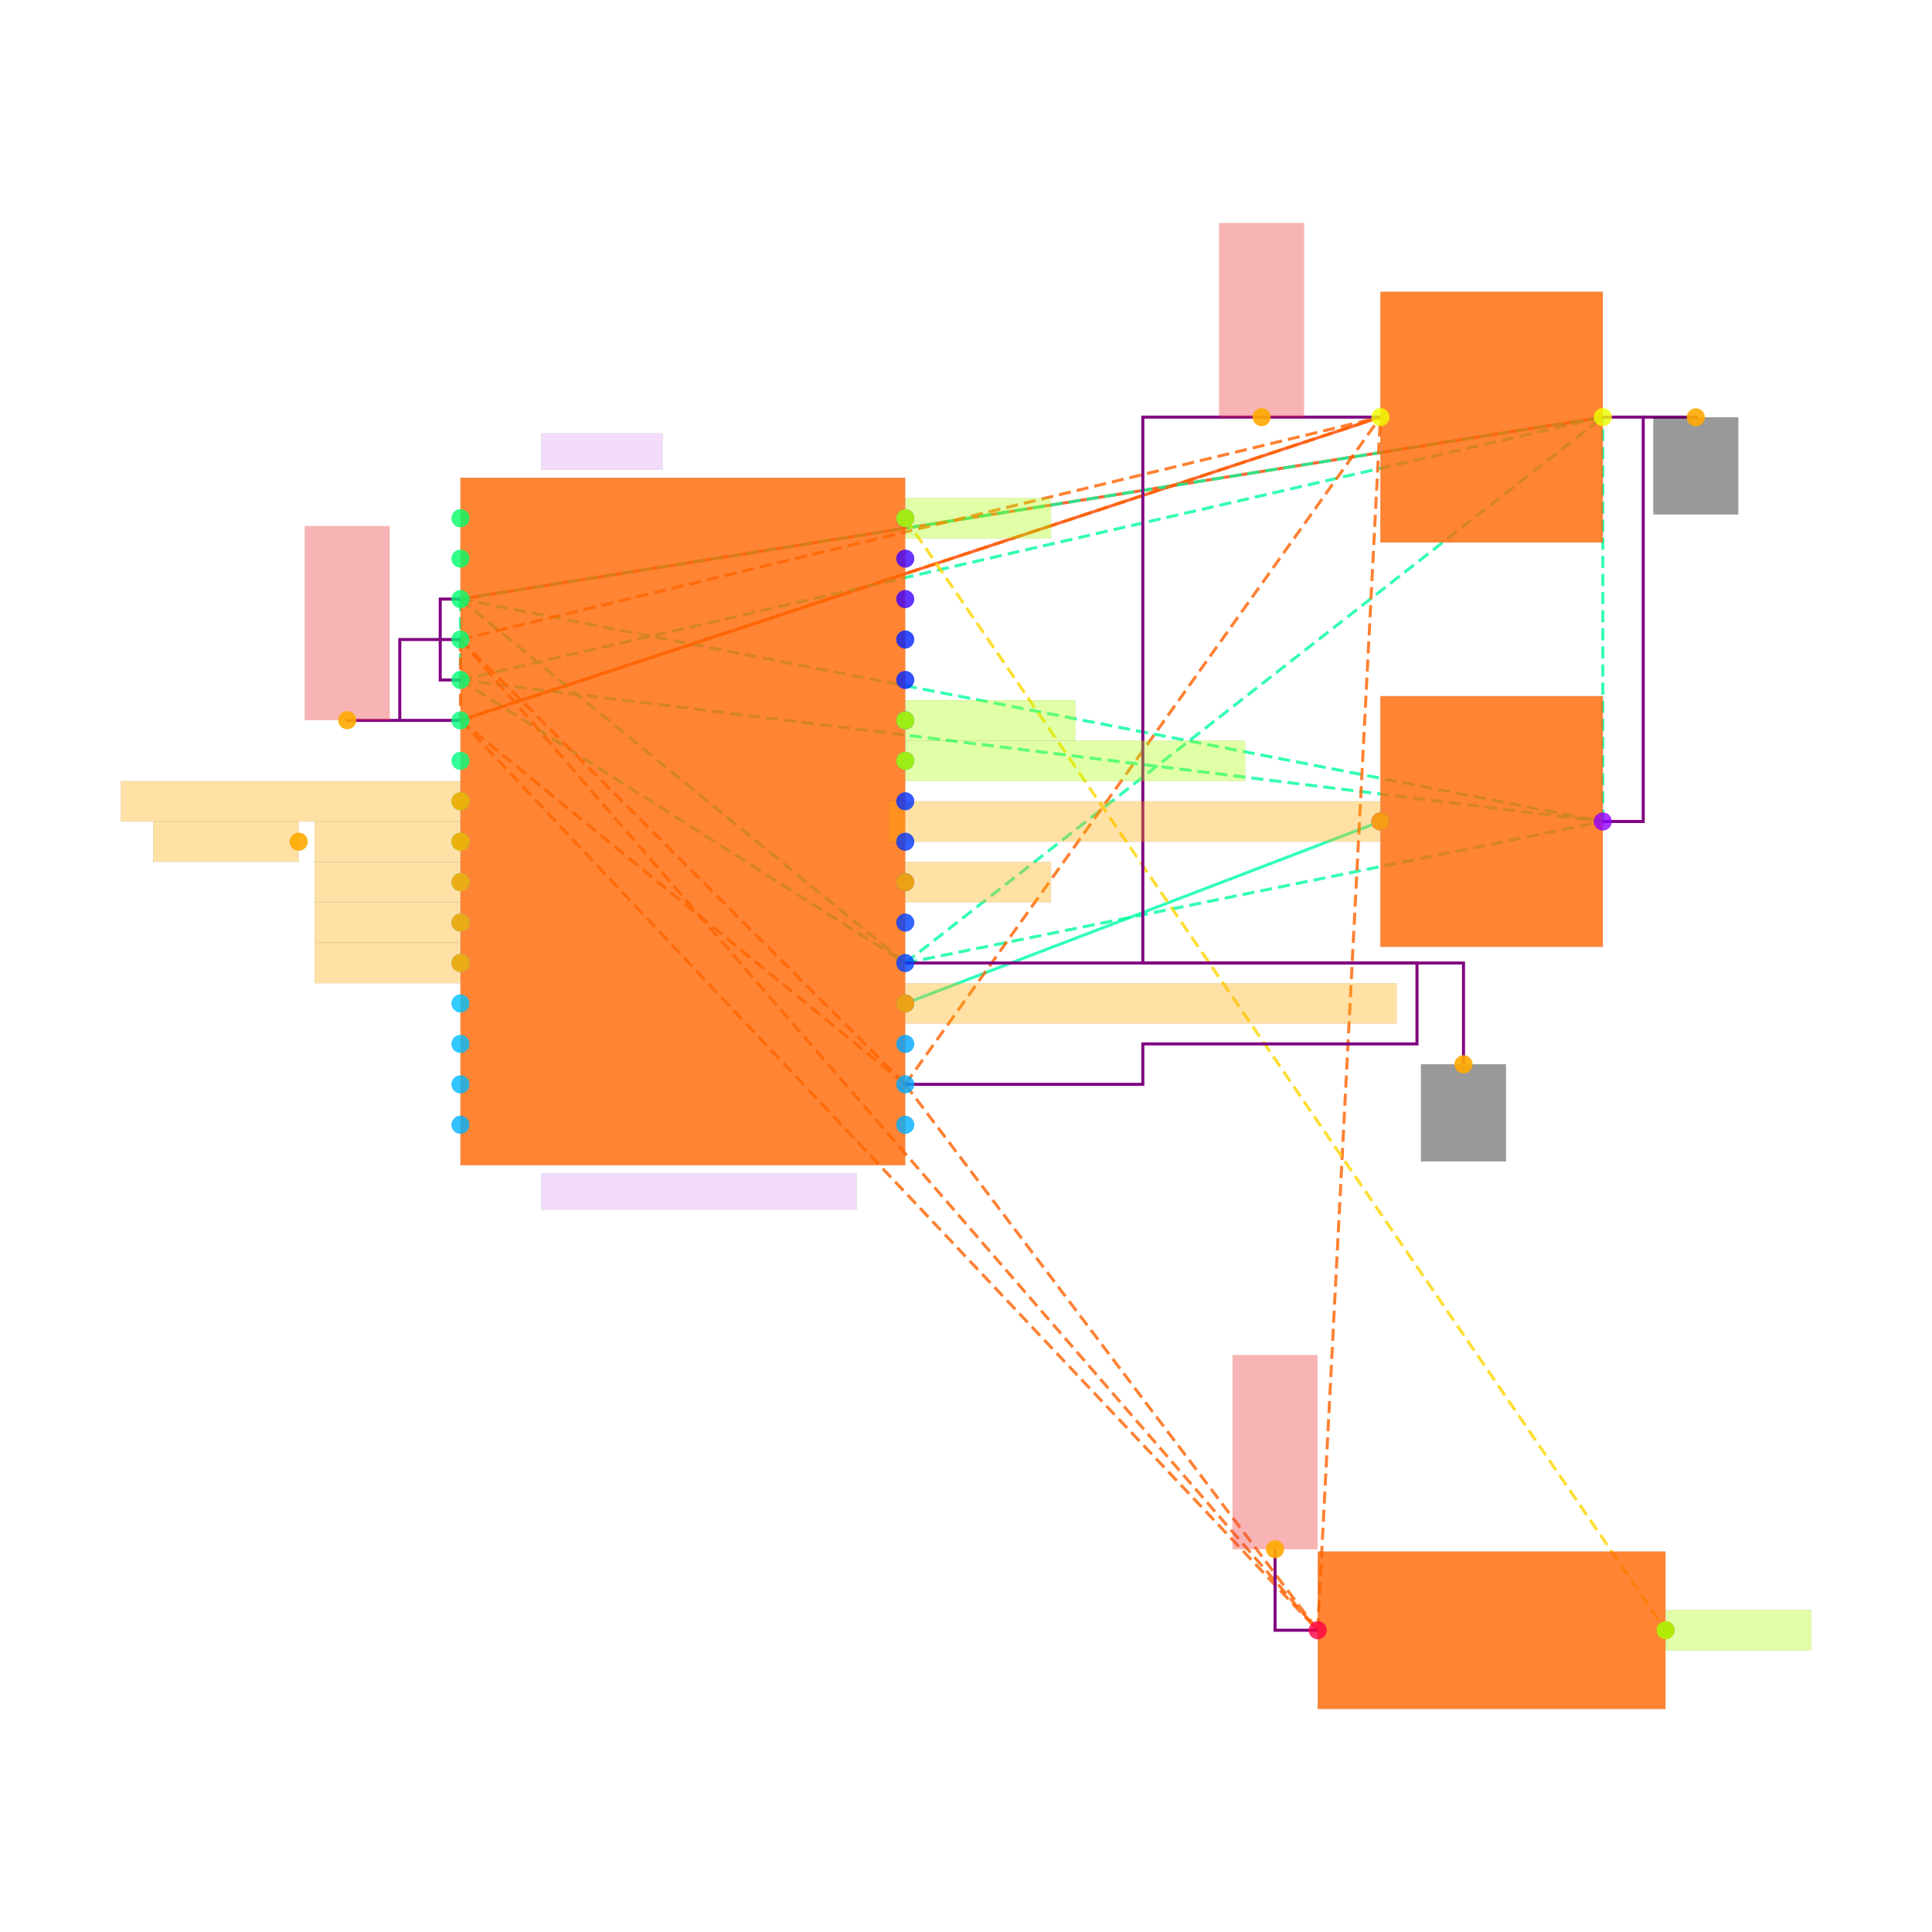
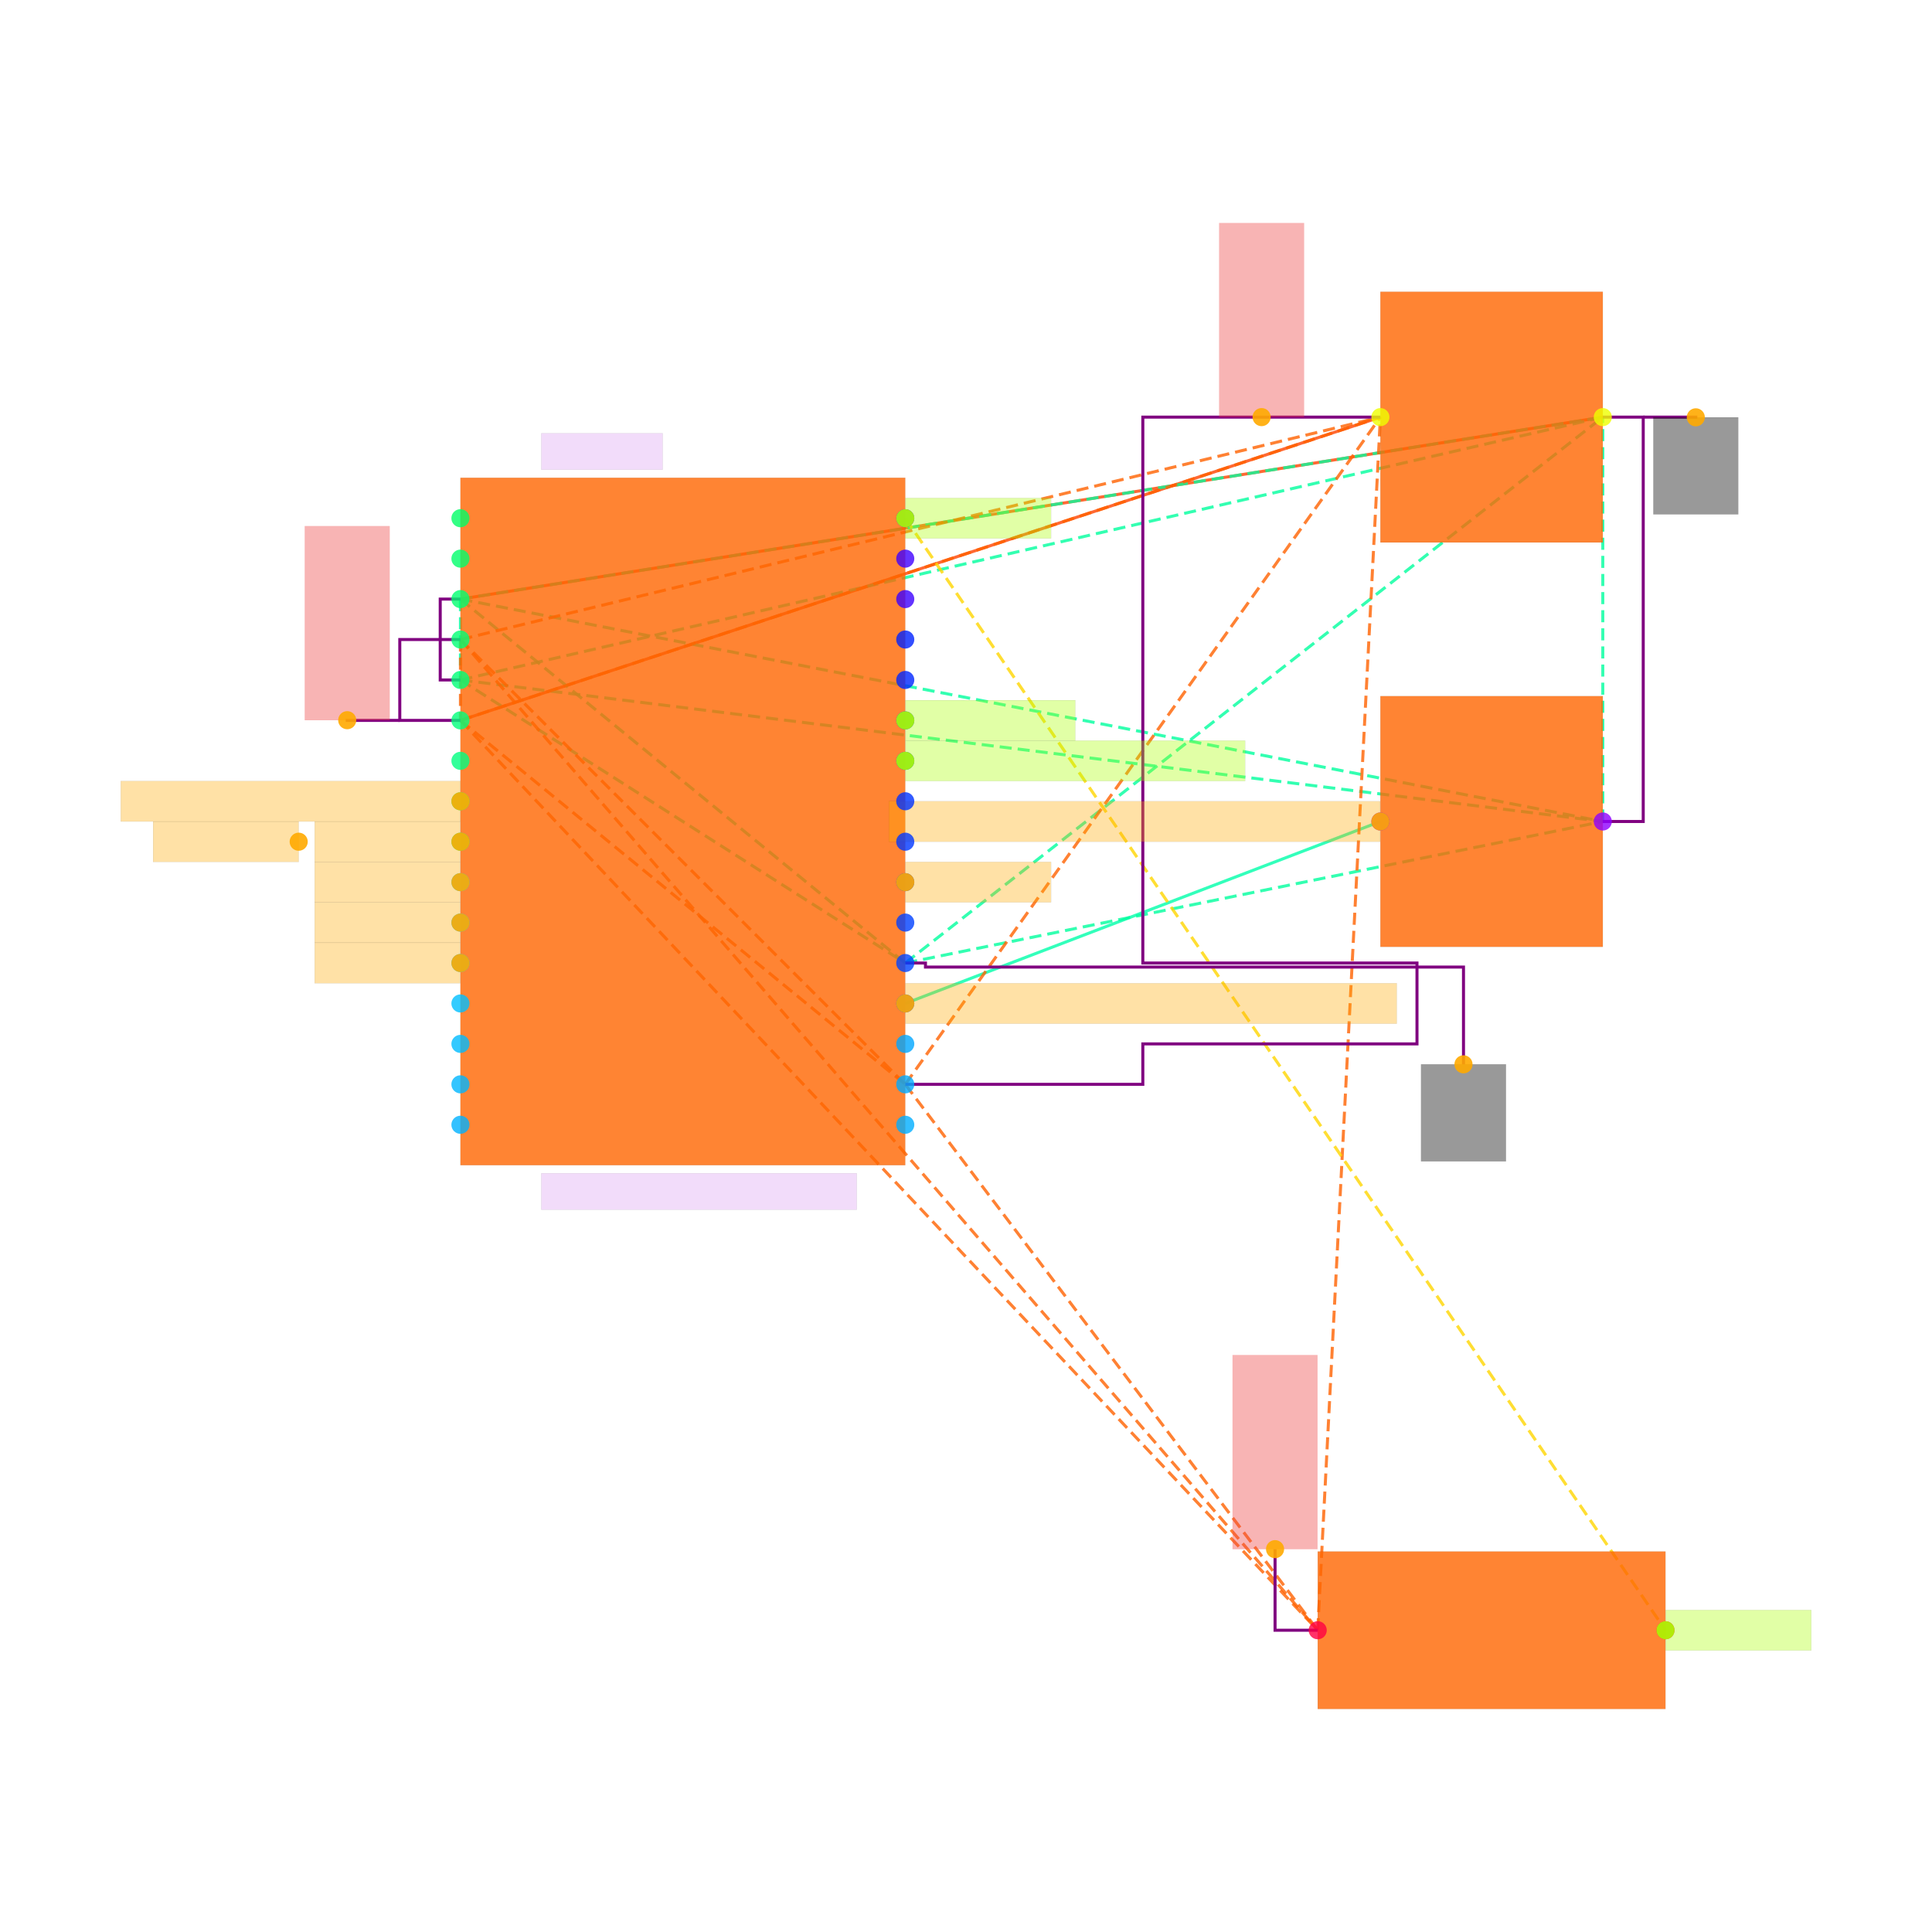
<svg xmlns="http://www.w3.org/2000/svg" width="640" height="640" viewBox="0 0 640 640">
  <rect width="100%" height="100%" fill="white" />
  <g>
    <polyline data-points="13.45,16 8.9,14.5" data-type="line" data-label="" points="457.272,138.176 152.528,238.641" fill="none" stroke="hsl(16, 100%, 50%, 0.8)" stroke-width="1px" />
  </g>
  <g>
    <polyline data-points="14.55,16 8.9,15.1" data-type="line" data-label="" points="530.947,138.176 152.528,198.455" fill="none" stroke="hsl(16, 100%, 50%, 0.8)" stroke-width="1px" />
  </g>
  <g>
    <polyline data-points="13.45,14 11.1,13.1" data-type="line" data-label="" points="457.272,272.13 299.877,332.409" fill="none" stroke="hsl(160, 100%, 50%, 0.8)" stroke-width="1px" />
  </g>
  <g>
    <polyline data-points="8.9,15.1 8.9,14.7" data-type="line" data-label="" points="152.528,198.455 152.528,225.246" fill="none" stroke="hsl(157, 100%, 50%, 0.8)" stroke-width="1px" stroke-dasharray="4 2" />
  </g>
  <g>
    <polyline data-points="8.9,15.1 11.1,13.3" data-type="line" data-label="" points="152.528,198.455 299.877,319.014" fill="none" stroke="hsl(157, 100%, 50%, 0.8)" stroke-width="1px" stroke-dasharray="4 2" />
  </g>
  <g>
    <polyline data-points="8.9,15.1 14.55,14" data-type="line" data-label="" points="152.528,198.455 530.947,272.13" fill="none" stroke="hsl(157, 100%, 50%, 0.8)" stroke-width="1px" stroke-dasharray="4 2" />
  </g>
  <g>
    <polyline data-points="8.9,15.1 14.55,16" data-type="line" data-label="" points="152.528,198.455 530.947,138.176" fill="none" stroke="hsl(157, 100%, 50%, 0.8)" stroke-width="1px" stroke-dasharray="4 2" />
  </g>
  <g>
    <polyline data-points="8.9,14.7 11.1,13.3" data-type="line" data-label="" points="152.528,225.246 299.877,319.014" fill="none" stroke="hsl(157, 100%, 50%, 0.8)" stroke-width="1px" stroke-dasharray="4 2" />
  </g>
  <g>
    <polyline data-points="8.9,14.7 14.55,14" data-type="line" data-label="" points="152.528,225.246 530.947,272.13" fill="none" stroke="hsl(157, 100%, 50%, 0.8)" stroke-width="1px" stroke-dasharray="4 2" />
  </g>
  <g>
    <polyline data-points="8.9,14.7 14.55,16" data-type="line" data-label="" points="152.528,225.246 530.947,138.176" fill="none" stroke="hsl(157, 100%, 50%, 0.8)" stroke-width="1px" stroke-dasharray="4 2" />
  </g>
  <g>
    <polyline data-points="11.1,13.3 14.55,14" data-type="line" data-label="" points="299.877,319.014 530.947,272.13" fill="none" stroke="hsl(157, 100%, 50%, 0.8)" stroke-width="1px" stroke-dasharray="4 2" />
  </g>
  <g>
    <polyline data-points="11.1,13.3 14.55,16" data-type="line" data-label="" points="299.877,319.014 530.947,138.176" fill="none" stroke="hsl(157, 100%, 50%, 0.8)" stroke-width="1px" stroke-dasharray="4 2" />
  </g>
  <g>
    <polyline data-points="14.55,14 14.55,16" data-type="line" data-label="" points="530.947,272.13 530.947,138.176" fill="none" stroke="hsl(157, 100%, 50%, 0.8)" stroke-width="1px" stroke-dasharray="4 2" />
  </g>
  <g>
    <polyline data-points="8.9,14.9 8.9,14.5" data-type="line" data-label="" points="152.528,211.851 152.528,238.641" fill="none" stroke="hsl(23, 100%, 50%, 0.8)" stroke-width="1px" stroke-dasharray="4 2" />
  </g>
  <g>
    <polyline data-points="8.9,14.9 11.1,12.7" data-type="line" data-label="" points="152.528,211.851 299.877,359.2" fill="none" stroke="hsl(23, 100%, 50%, 0.8)" stroke-width="1px" stroke-dasharray="4 2" />
  </g>
  <g>
    <polyline data-points="8.9,14.9 13.14,10" data-type="line" data-label="" points="152.528,211.851 436.51,540.037" fill="none" stroke="hsl(23, 100%, 50%, 0.8)" stroke-width="1px" stroke-dasharray="4 2" />
  </g>
  <g>
    <polyline data-points="8.9,14.9 13.45,16" data-type="line" data-label="" points="152.528,211.851 457.272,138.176" fill="none" stroke="hsl(23, 100%, 50%, 0.8)" stroke-width="1px" stroke-dasharray="4 2" />
  </g>
  <g>
    <polyline data-points="8.9,14.5 11.1,12.7" data-type="line" data-label="" points="152.528,238.641 299.877,359.2" fill="none" stroke="hsl(23, 100%, 50%, 0.8)" stroke-width="1px" stroke-dasharray="4 2" />
  </g>
  <g>
    <polyline data-points="8.9,14.5 13.14,10" data-type="line" data-label="" points="152.528,238.641 436.51,540.037" fill="none" stroke="hsl(23, 100%, 50%, 0.8)" stroke-width="1px" stroke-dasharray="4 2" />
  </g>
  <g>
    <polyline data-points="8.9,14.5 13.45,16" data-type="line" data-label="" points="152.528,238.641 457.272,138.176" fill="none" stroke="hsl(23, 100%, 50%, 0.8)" stroke-width="1px" stroke-dasharray="4 2" />
  </g>
  <g>
    <polyline data-points="11.1,12.7 13.14,10" data-type="line" data-label="" points="299.877,359.2 436.51,540.037" fill="none" stroke="hsl(23, 100%, 50%, 0.8)" stroke-width="1px" stroke-dasharray="4 2" />
  </g>
  <g>
    <polyline data-points="11.1,12.7 13.45,16" data-type="line" data-label="" points="299.877,359.2 457.272,138.176" fill="none" stroke="hsl(23, 100%, 50%, 0.8)" stroke-width="1px" stroke-dasharray="4 2" />
  </g>
  <g>
    <polyline data-points="13.14,10 13.45,16" data-type="line" data-label="" points="436.51,540.037 457.272,138.176" fill="none" stroke="hsl(23, 100%, 50%, 0.8)" stroke-width="1px" stroke-dasharray="4 2" />
  </g>
  <g>
    <polyline data-points="11.1,15.5 14.86,10" data-type="line" data-label="" points="299.877,171.665 551.71,540.037" fill="none" stroke="hsl(50, 100%, 50%, 0.8)" stroke-width="1px" stroke-dasharray="4 2" />
  </g>
  <g>
    <polyline data-points="8.9,14.5 8.600000000000001,14.5 8.600000000000001,14.9 8.9,14.9" data-type="line" data-label="" points="152.528,238.641 132.435,238.641 132.435,211.851 152.528,211.851" fill="none" stroke="purple" stroke-width="1px" />
  </g>
  <g>
    <polyline data-points="14.55,16 14.75,16 14.75,14 14.55,14" data-type="line" data-label="" points="530.947,138.176 544.342,138.176 544.342,272.13 530.947,272.13" fill="none" stroke="purple" stroke-width="1px" />
  </g>
  <g>
    <polyline data-points="8.9,14.7 8.8,14.7 8.8,15.1 8.9,15.1" data-type="line" data-label="" points="152.528,225.246 145.83,225.246 145.83,198.455 152.528,198.455" fill="none" stroke="purple" stroke-width="1px" />
  </g>
  <g>
    <polyline data-points="13.45,16 12.274999999999999,16 12.274999999999999,13.299999999999999 13.630999999999998,13.299999999999999 13.630999999999998,12.9 12.274999999999999,12.9 12.274999999999999,12.7 11.1,12.7" data-type="line" data-label="" points="457.272,138.176 378.575,138.176 378.575,319.014 469.395,319.014 469.395,345.804 378.575,345.804 378.575,359.2 299.877,359.2" fill="none" stroke="purple" stroke-width="1px" />
  </g>
  <g>
    <polyline data-points="14.75,16 15.010000000000002,16 15.010000000000002,15.999" data-type="line" data-label="" points="544.342,138.176 561.756,138.176 561.756,138.243" fill="none" stroke="purple" stroke-width="1px" />
  </g>
  <g>
-     <polyline data-points="11.1,13.3 13.860999999999999,13.3 13.860999999999999,12.799000000000001" data-type="line" data-label="" points="299.877,319.014 484.8,319.014 484.8,352.569" fill="none" stroke="purple" stroke-width="1px" />
+     <polyline data-points="11.1,13.3 11.2,13.3 11.2,13.280000000000001 13.860999999999999,13.280000000000001 13.860999999999999,12.799000000000001" data-type="line" data-label="" points="299.877,319.014 306.574,319.014 306.574,320.353 484.8,320.353 484.8,352.569" fill="none" stroke="purple" stroke-width="1px" />
  </g>
  <g>
    <polyline data-points="8.600000000000001,14.5 8.34,14.5 8.34,14.501" data-type="line" data-label="" points="132.435,238.641 115.021,238.641 115.021,238.574" fill="none" stroke="purple" stroke-width="1px" />
  </g>
  <g>
    <polyline data-points="13.14,10 12.929,10 12.929,10.401" data-type="line" data-label="" points="436.51,540.037 422.377,540.037 422.377,513.179" fill="none" stroke="purple" stroke-width="1px" />
  </g>
  <g>
    <rect data-type="rect" data-label="schematic_component_0" data-x="10" data-y="14" x="152.528" y="158.269" width="147.349" height="227.721" fill="hsl(24, 100%, 50%, 0.8)" stroke="black" stroke-width="0.015" />
  </g>
  <g>
    <rect data-type="rect" data-label="schematic_component_1" data-x="14" data-y="14" x="457.272" y="230.604" width="73.675" height="83.051" fill="hsl(24, 100%, 50%, 0.8)" stroke="black" stroke-width="0.015" />
  </g>
  <g>
    <rect data-type="rect" data-label="schematic_component_2" data-x="14" data-y="10" x="436.51" y="513.953" width="115.2" height="52.169" fill="hsl(24, 100%, 50%, 0.8)" stroke="black" stroke-width="0.015" />
  </g>
  <g>
    <rect data-type="rect" data-label="schematic_component_3" data-x="14" data-y="16" x="457.272" y="96.651" width="73.675" height="83.051" fill="hsl(24, 100%, 50%, 0.8)" stroke="black" stroke-width="0.015" />
  </g>
  <g>
    <rect data-type="rect" data-label="ATMEGA328P_AU" data-x="10.080000000000002" data-y="12.17" x="179.319" y="388.669" width="104.484" height="12.056" fill="rgba(160, 0, 220, 0.14)" stroke="black" stroke-width="0.015" />
  </g>
  <g>
    <rect data-type="rect" data-label="U_MCU" data-x="9.600000000000001" data-y="15.83" x="179.319" y="143.534" width="40.186" height="12.056" fill="rgba(160, 0, 220, 0.14)" stroke="black" stroke-width="0.015" />
  </g>
  <g>
    <rect data-type="rect" data-label="netId: GND globalConnNetId: connectivity_net1" data-x="15.010000000000002" data-y="15.759" x="547.691" y="138.243" width="28.13" height="32.149" fill="#00000066" stroke="#000000" stroke-width="0.015" />
  </g>
  <g>
    <rect data-type="rect" data-label="netId: GND globalConnNetId: connectivity_net1" data-x="13.860999999999999" data-y="12.559000000000001" x="470.735" y="352.569" width="28.13" height="32.149" fill="#00000066" stroke="#000000" stroke-width="0.015" />
  </g>
  <g>
    <rect data-type="rect" data-label="netId: VCC_3V3 globalConnNetId: connectivity_net0" data-x="12.862499999999999" data-y="16.48" x="403.858" y="73.878" width="28.13" height="64.298" fill="#ef444466" stroke="#ef4444" stroke-width="0.015" />
  </g>
  <g>
    <rect data-type="rect" data-label="netId: VCC_3V3 globalConnNetId: connectivity_net0" data-x="8.34" data-y="14.981" x="100.956" y="174.277" width="28.13" height="64.298" fill="#ef444466" stroke="#ef4444" stroke-width="0.015" />
  </g>
  <g>
    <rect data-type="rect" data-label="netId: VCC_3V3 globalConnNetId: connectivity_net0" data-x="12.929" data-y="10.881" x="408.312" y="448.882" width="28.13" height="64.298" fill="#ef444466" stroke="#ef4444" stroke-width="0.015" />
  </g>
  <g>
    <rect data-type="rect" data-label="netId: X_IN1 globalConnNetId: connectivity_net3" data-x="8.539000000000001" data-y="13.9" x="104.237" y="272.13" width="48.223" height="13.395" fill="hsl(40, 100%, 50%, 0.35)" stroke="black" stroke-width="0.015" />
  </g>
  <g>
    <rect data-type="rect" data-label="netId: X_IN2 globalConnNetId: connectivity_net4" data-x="8.539000000000001" data-y="13.700000000000001" x="104.237" y="285.525" width="48.223" height="13.395" fill="hsl(40, 100%, 50%, 0.35)" stroke="black" stroke-width="0.015" />
  </g>
  <g>
    <rect data-type="rect" data-label="netId: Y_IN1 globalConnNetId: connectivity_net5" data-x="8.539000000000001" data-y="13.5" x="104.237" y="298.921" width="48.223" height="13.395" fill="hsl(40, 100%, 50%, 0.35)" stroke="black" stroke-width="0.015" />
  </g>
  <g>
    <rect data-type="rect" data-label="netId: Y_IN2 globalConnNetId: connectivity_net6" data-x="8.539000000000001" data-y="13.3" x="104.237" y="312.316" width="48.223" height="13.395" fill="hsl(40, 100%, 50%, 0.35)" stroke="black" stroke-width="0.015" />
  </g>
  <g>
    <rect data-type="rect" data-label="netId: C_AREF.pin1 to U_MCU.AREF globalConnNetId: connectivity_net2" data-x="12.234" data-y="14" x="294.452" y="265.432" width="162.754" height="13.395" fill="hsl(40, 100%, 50%, 0.35)" stroke="black" stroke-width="0.015" />
  </g>
  <g>
    <rect data-type="rect" data-label="netId: C_AREF.pin1 to U_MCU.AREF globalConnNetId: connectivity_net2" data-x="12.315999999999999" data-y="13.1" x="299.944" y="325.711" width="162.754" height="13.395" fill="hsl(40, 100%, 50%, 0.35)" stroke="black" stroke-width="0.015" />
  </g>
  <g>
    <rect data-type="rect" data-label="netId: JOY_X globalConnNetId: connectivity_net7" data-x="11.460999999999999" data-y="13.7" x="299.944" y="285.525" width="48.223" height="13.395" fill="hsl(40, 100%, 50%, 0.35)" stroke="black" stroke-width="0.015" />
  </g>
  <g>
    <rect data-type="rect" data-label="netId: JOY_Y globalConnNetId: connectivity_net8" data-x="7.7399" data-y="13.9" x="50.716" y="272.13" width="48.223" height="13.395" fill="hsl(40, 100%, 50%, 0.35)" stroke="black" stroke-width="0.015" />
  </g>
  <g>
    <rect data-type="rect" data-label="netId: X_SPEED_WIPER globalConnNetId: connectivity_net9" data-x="8.059899999999999" data-y="14.1" x="40" y="258.734" width="112.521" height="13.395" fill="hsl(40, 100%, 50%, 0.35)" stroke="black" stroke-width="0.015" />
  </g>
  <g>
    <rect data-type="rect" data-label="netId: Y_SPEED_WIPER globalConnNetId: connectivity_net10" data-x="11.940999999999999" data-y="14.299999999999999" x="299.944" y="245.339" width="112.521" height="13.395" fill="hsl(80, 100%, 50%, 0.35)" stroke="black" stroke-width="0.015" />
  </g>
  <g>
    <rect data-type="rect" data-label="netId: JOY_SW globalConnNetId: connectivity_net11" data-x="11.520999999999999" data-y="14.5" x="299.944" y="231.944" width="56.261" height="13.395" fill="hsl(80, 100%, 50%, 0.35)" stroke="black" stroke-width="0.015" />
  </g>
  <g>
    <rect data-type="rect" data-label="netId: FAULT globalConnNetId: connectivity_net12" data-x="11.460999999999999" data-y="15.5" x="299.944" y="164.967" width="48.223" height="13.395" fill="hsl(80, 100%, 50%, 0.35)" stroke="black" stroke-width="0.015" />
  </g>
  <g>
    <rect data-type="rect" data-label="netId: FAULT globalConnNetId: connectivity_net12" data-x="15.220999999999998" data-y="10" x="551.777" y="533.339" width="48.223" height="13.395" fill="hsl(80, 100%, 50%, 0.35)" stroke="black" stroke-width="0.015" />
  </g>
  <g>
    <circle data-type="point" data-label="U_MCU.1 x-" data-x="8.9" data-y="15.5" cx="152.528" cy="171.665" r="3" fill="hsl(144, 100%, 50%, 0.8)" />
  </g>
  <g>
    <circle data-type="point" data-label="U_MCU.2 x-" data-x="8.9" data-y="15.3" cx="152.528" cy="185.06" r="3" fill="hsl(145, 100%, 50%, 0.8)" />
  </g>
  <g>
    <circle data-type="point" data-label="U_MCU.3 x-" data-x="8.9" data-y="15.1" cx="152.528" cy="198.455" r="3" fill="hsl(146, 100%, 50%, 0.8)" />
  </g>
  <g>
    <circle data-type="point" data-label="U_MCU.4 x-" data-x="8.9" data-y="14.9" cx="152.528" cy="211.851" r="3" fill="hsl(147, 100%, 50%, 0.8)" />
  </g>
  <g>
    <circle data-type="point" data-label="U_MCU.5 x-" data-x="8.9" data-y="14.7" cx="152.528" cy="225.246" r="3" fill="hsl(148, 100%, 50%, 0.8)" />
  </g>
  <g>
    <circle data-type="point" data-label="U_MCU.6 x-" data-x="8.9" data-y="14.5" cx="152.528" cy="238.641" r="3" fill="hsl(149, 100%, 50%, 0.8)" />
  </g>
  <g>
    <circle data-type="point" data-label="U_MCU.7 x-" data-x="8.9" data-y="14.3" cx="152.528" cy="252.037" r="3" fill="hsl(150, 100%, 50%, 0.8)" />
  </g>
  <g>
    <circle data-type="point" data-label="U_MCU.8 x-" data-x="8.9" data-y="14.1" cx="152.528" cy="265.432" r="3" fill="hsl(151, 100%, 50%, 0.8)" />
  </g>
  <g>
    <circle data-type="point" data-label="U_MCU.9 x-" data-x="8.9" data-y="13.9" cx="152.528" cy="278.827" r="3" fill="hsl(152, 100%, 50%, 0.8)" />
  </g>
  <g>
    <circle data-type="point" data-label="U_MCU.10 x-" data-x="8.9" data-y="13.700000000000001" cx="152.528" cy="292.223" r="3" fill="hsl(192, 100%, 50%, 0.8)" />
  </g>
  <g>
    <circle data-type="point" data-label="U_MCU.11 x-" data-x="8.9" data-y="13.5" cx="152.528" cy="305.618" r="3" fill="hsl(193, 100%, 50%, 0.8)" />
  </g>
  <g>
    <circle data-type="point" data-label="U_MCU.12 x-" data-x="8.9" data-y="13.3" cx="152.528" cy="319.014" r="3" fill="hsl(194, 100%, 50%, 0.8)" />
  </g>
  <g>
    <circle data-type="point" data-label="U_MCU.13 x-" data-x="8.9" data-y="13.1" cx="152.528" cy="332.409" r="3" fill="hsl(195, 100%, 50%, 0.8)" />
  </g>
  <g>
    <circle data-type="point" data-label="U_MCU.14 x-" data-x="8.9" data-y="12.9" cx="152.528" cy="345.804" r="3" fill="hsl(196, 100%, 50%, 0.8)" />
  </g>
  <g>
    <circle data-type="point" data-label="U_MCU.15 x-" data-x="8.9" data-y="12.7" cx="152.528" cy="359.2" r="3" fill="hsl(197, 100%, 50%, 0.8)" />
  </g>
  <g>
    <circle data-type="point" data-label="U_MCU.16 x-" data-x="8.9" data-y="12.5" cx="152.528" cy="372.595" r="3" fill="hsl(198, 100%, 50%, 0.8)" />
  </g>
  <g>
    <circle data-type="point" data-label="U_MCU.17 x+" data-x="11.1" data-y="12.5" cx="299.877" cy="372.595" r="3" fill="hsl(199, 100%, 50%, 0.8)" />
  </g>
  <g>
    <circle data-type="point" data-label="U_MCU.18 x+" data-x="11.1" data-y="12.7" cx="299.877" cy="359.2" r="3" fill="hsl(200, 100%, 50%, 0.8)" />
  </g>
  <g>
    <circle data-type="point" data-label="U_MCU.19 x+" data-x="11.1" data-y="12.9" cx="299.877" cy="345.804" r="3" fill="hsl(201, 100%, 50%, 0.8)" />
  </g>
  <g>
    <circle data-type="point" data-label="U_MCU.20 x+" data-x="11.1" data-y="13.1" cx="299.877" cy="332.409" r="3" fill="hsl(223, 100%, 50%, 0.8)" />
  </g>
  <g>
    <circle data-type="point" data-label="U_MCU.21 x+" data-x="11.1" data-y="13.3" cx="299.877" cy="319.014" r="3" fill="hsl(224, 100%, 50%, 0.8)" />
  </g>
  <g>
    <circle data-type="point" data-label="U_MCU.22 x+" data-x="11.1" data-y="13.5" cx="299.877" cy="305.618" r="3" fill="hsl(225, 100%, 50%, 0.8)" />
  </g>
  <g>
    <circle data-type="point" data-label="U_MCU.23 x+" data-x="11.1" data-y="13.7" cx="299.877" cy="292.223" r="3" fill="hsl(226, 100%, 50%, 0.8)" />
  </g>
  <g>
    <circle data-type="point" data-label="U_MCU.24 x+" data-x="11.1" data-y="13.9" cx="299.877" cy="278.827" r="3" fill="hsl(227, 100%, 50%, 0.8)" />
  </g>
  <g>
    <circle data-type="point" data-label="U_MCU.25 x+" data-x="11.1" data-y="14.1" cx="299.877" cy="265.432" r="3" fill="hsl(228, 100%, 50%, 0.8)" />
  </g>
  <g>
    <circle data-type="point" data-label="U_MCU.26 x+" data-x="11.1" data-y="14.299999999999999" cx="299.877" cy="252.037" r="3" fill="hsl(229, 100%, 50%, 0.8)" />
  </g>
  <g>
    <circle data-type="point" data-label="U_MCU.27 x+" data-x="11.1" data-y="14.5" cx="299.877" cy="238.641" r="3" fill="hsl(230, 100%, 50%, 0.8)" />
  </g>
  <g>
    <circle data-type="point" data-label="U_MCU.28 x+" data-x="11.1" data-y="14.7" cx="299.877" cy="225.246" r="3" fill="hsl(231, 100%, 50%, 0.8)" />
  </g>
  <g>
    <circle data-type="point" data-label="U_MCU.29 x+" data-x="11.1" data-y="14.9" cx="299.877" cy="211.851" r="3" fill="hsl(232, 100%, 50%, 0.8)" />
  </g>
  <g>
    <circle data-type="point" data-label="U_MCU.30 x+" data-x="11.1" data-y="15.1" cx="299.877" cy="198.455" r="3" fill="hsl(254, 100%, 50%, 0.8)" />
  </g>
  <g>
    <circle data-type="point" data-label="U_MCU.31 x+" data-x="11.1" data-y="15.3" cx="299.877" cy="185.06" r="3" fill="hsl(255, 100%, 50%, 0.8)" />
  </g>
  <g>
    <circle data-type="point" data-label="U_MCU.32 x+" data-x="11.1" data-y="15.5" cx="299.877" cy="171.665" r="3" fill="hsl(256, 100%, 50%, 0.8)" />
  </g>
  <g>
    <circle data-type="point" data-label="C_AREF.1 x-" data-x="13.45" data-y="14" cx="457.272" cy="272.13" r="3" fill="hsl(273, 100%, 50%, 0.8)" />
  </g>
  <g>
    <circle data-type="point" data-label="C_AREF.2 x+" data-x="14.55" data-y="14" cx="530.947" cy="272.13" r="3" fill="hsl(274, 100%, 50%, 0.8)" />
  </g>
  <g>
    <circle data-type="point" data-label="R_FAULT_PULLUP.1 x-" data-x="13.14" data-y="10" cx="436.51" cy="540.037" r="3" fill="hsl(344, 100%, 50%, 0.8)" />
  </g>
  <g>
    <circle data-type="point" data-label="R_FAULT_PULLUP.2 x+" data-x="14.86" data-y="10" cx="551.71" cy="540.037" r="3" fill="hsl(344, 100%, 50%, 0.8)" />
  </g>
  <g>
    <circle data-type="point" data-label="C_MCU_DEC.1 x-" data-x="13.45" data-y="16" cx="457.272" cy="138.176" r="3" fill="hsl(64, 100%, 50%, 0.8)" />
  </g>
  <g>
    <circle data-type="point" data-label="C_MCU_DEC.2 x+" data-x="14.55" data-y="16" cx="530.947" cy="138.176" r="3" fill="hsl(64, 100%, 50%, 0.8)" />
  </g>
  <g>
    <circle data-type="point" data-label="anchorPoint orientation: y-" data-x="15.010000000000002" data-y="15.999" cx="561.756" cy="138.243" r="3" fill="hsl(40, 100%, 50%, 0.9)" />
  </g>
  <g>
    <circle data-type="point" data-label="anchorPoint orientation: y-" data-x="13.860999999999999" data-y="12.799000000000001" cx="484.8" cy="352.569" r="3" fill="hsl(40, 100%, 50%, 0.9)" />
  </g>
  <g>
    <circle data-type="point" data-label="anchorPoint orientation: y+" data-x="12.862499999999999" data-y="16" cx="417.923" cy="138.176" r="3" fill="hsl(40, 100%, 50%, 0.9)" />
  </g>
  <g>
    <circle data-type="point" data-label="anchorPoint orientation: y+" data-x="8.34" data-y="14.501" cx="115.021" cy="238.574" r="3" fill="hsl(40, 100%, 50%, 0.9)" />
  </g>
  <g>
    <circle data-type="point" data-label="anchorPoint orientation: y+" data-x="12.929" data-y="10.401" cx="422.377" cy="513.179" r="3" fill="hsl(40, 100%, 50%, 0.9)" />
  </g>
  <g>
    <circle data-type="point" data-label="anchorPoint orientation: x-" data-x="8.9" data-y="13.9" cx="152.528" cy="278.827" r="3" fill="hsl(40, 100%, 50%, 0.9)" />
  </g>
  <g>
    <circle data-type="point" data-label="anchorPoint orientation: x-" data-x="8.9" data-y="13.700000000000001" cx="152.528" cy="292.223" r="3" fill="hsl(40, 100%, 50%, 0.9)" />
  </g>
  <g>
    <circle data-type="point" data-label="anchorPoint orientation: x-" data-x="8.9" data-y="13.5" cx="152.528" cy="305.618" r="3" fill="hsl(40, 100%, 50%, 0.9)" />
  </g>
  <g>
    <circle data-type="point" data-label="anchorPoint orientation: x-" data-x="8.9" data-y="13.3" cx="152.528" cy="319.014" r="3" fill="hsl(40, 100%, 50%, 0.9)" />
  </g>
  <g>
    <circle data-type="point" data-label="anchorPoint orientation: x-" data-x="13.45" data-y="14" cx="457.272" cy="272.13" r="3" fill="hsl(40, 100%, 50%, 0.9)" />
  </g>
  <g>
    <circle data-type="point" data-label="anchorPoint orientation: x+" data-x="11.1" data-y="13.1" cx="299.877" cy="332.409" r="3" fill="hsl(40, 100%, 50%, 0.9)" />
  </g>
  <g>
    <circle data-type="point" data-label="anchorPoint orientation: x+" data-x="11.1" data-y="13.7" cx="299.877" cy="292.223" r="3" fill="hsl(40, 100%, 50%, 0.9)" />
  </g>
  <g>
    <circle data-type="point" data-label="anchorPoint orientation: x-" data-x="8.1" data-y="13.9" cx="98.946" cy="278.827" r="3" fill="hsl(40, 100%, 50%, 0.9)" />
  </g>
  <g>
    <circle data-type="point" data-label="anchorPoint orientation: x-" data-x="8.899999999999999" data-y="14.1" cx="152.528" cy="265.432" r="3" fill="hsl(40, 100%, 50%, 0.9)" />
  </g>
  <g>
    <circle data-type="point" data-label="anchorPoint orientation: x+" data-x="11.1" data-y="14.299999999999999" cx="299.877" cy="252.037" r="3" fill="hsl(80, 100%, 50%, 0.9)" />
  </g>
  <g>
    <circle data-type="point" data-label="anchorPoint orientation: x+" data-x="11.1" data-y="14.5" cx="299.877" cy="238.641" r="3" fill="hsl(80, 100%, 50%, 0.9)" />
  </g>
  <g>
    <circle data-type="point" data-label="anchorPoint orientation: x+" data-x="11.1" data-y="15.5" cx="299.877" cy="171.665" r="3" fill="hsl(80, 100%, 50%, 0.9)" />
  </g>
  <g>
    <circle data-type="point" data-label="anchorPoint orientation: x+" data-x="14.86" data-y="10" cx="551.71" cy="540.037" r="3" fill="hsl(80, 100%, 50%, 0.9)" />
  </g>
  <g id="crosshair" style="display: none">
    <line id="crosshair-h" y1="0" y2="640" stroke="#666" stroke-width="0.5" />
    <line id="crosshair-v" x1="0" x2="640" stroke="#666" stroke-width="0.5" />
    <text id="coordinates" font-family="monospace" font-size="12" fill="#666" />
  </g>
</svg>
